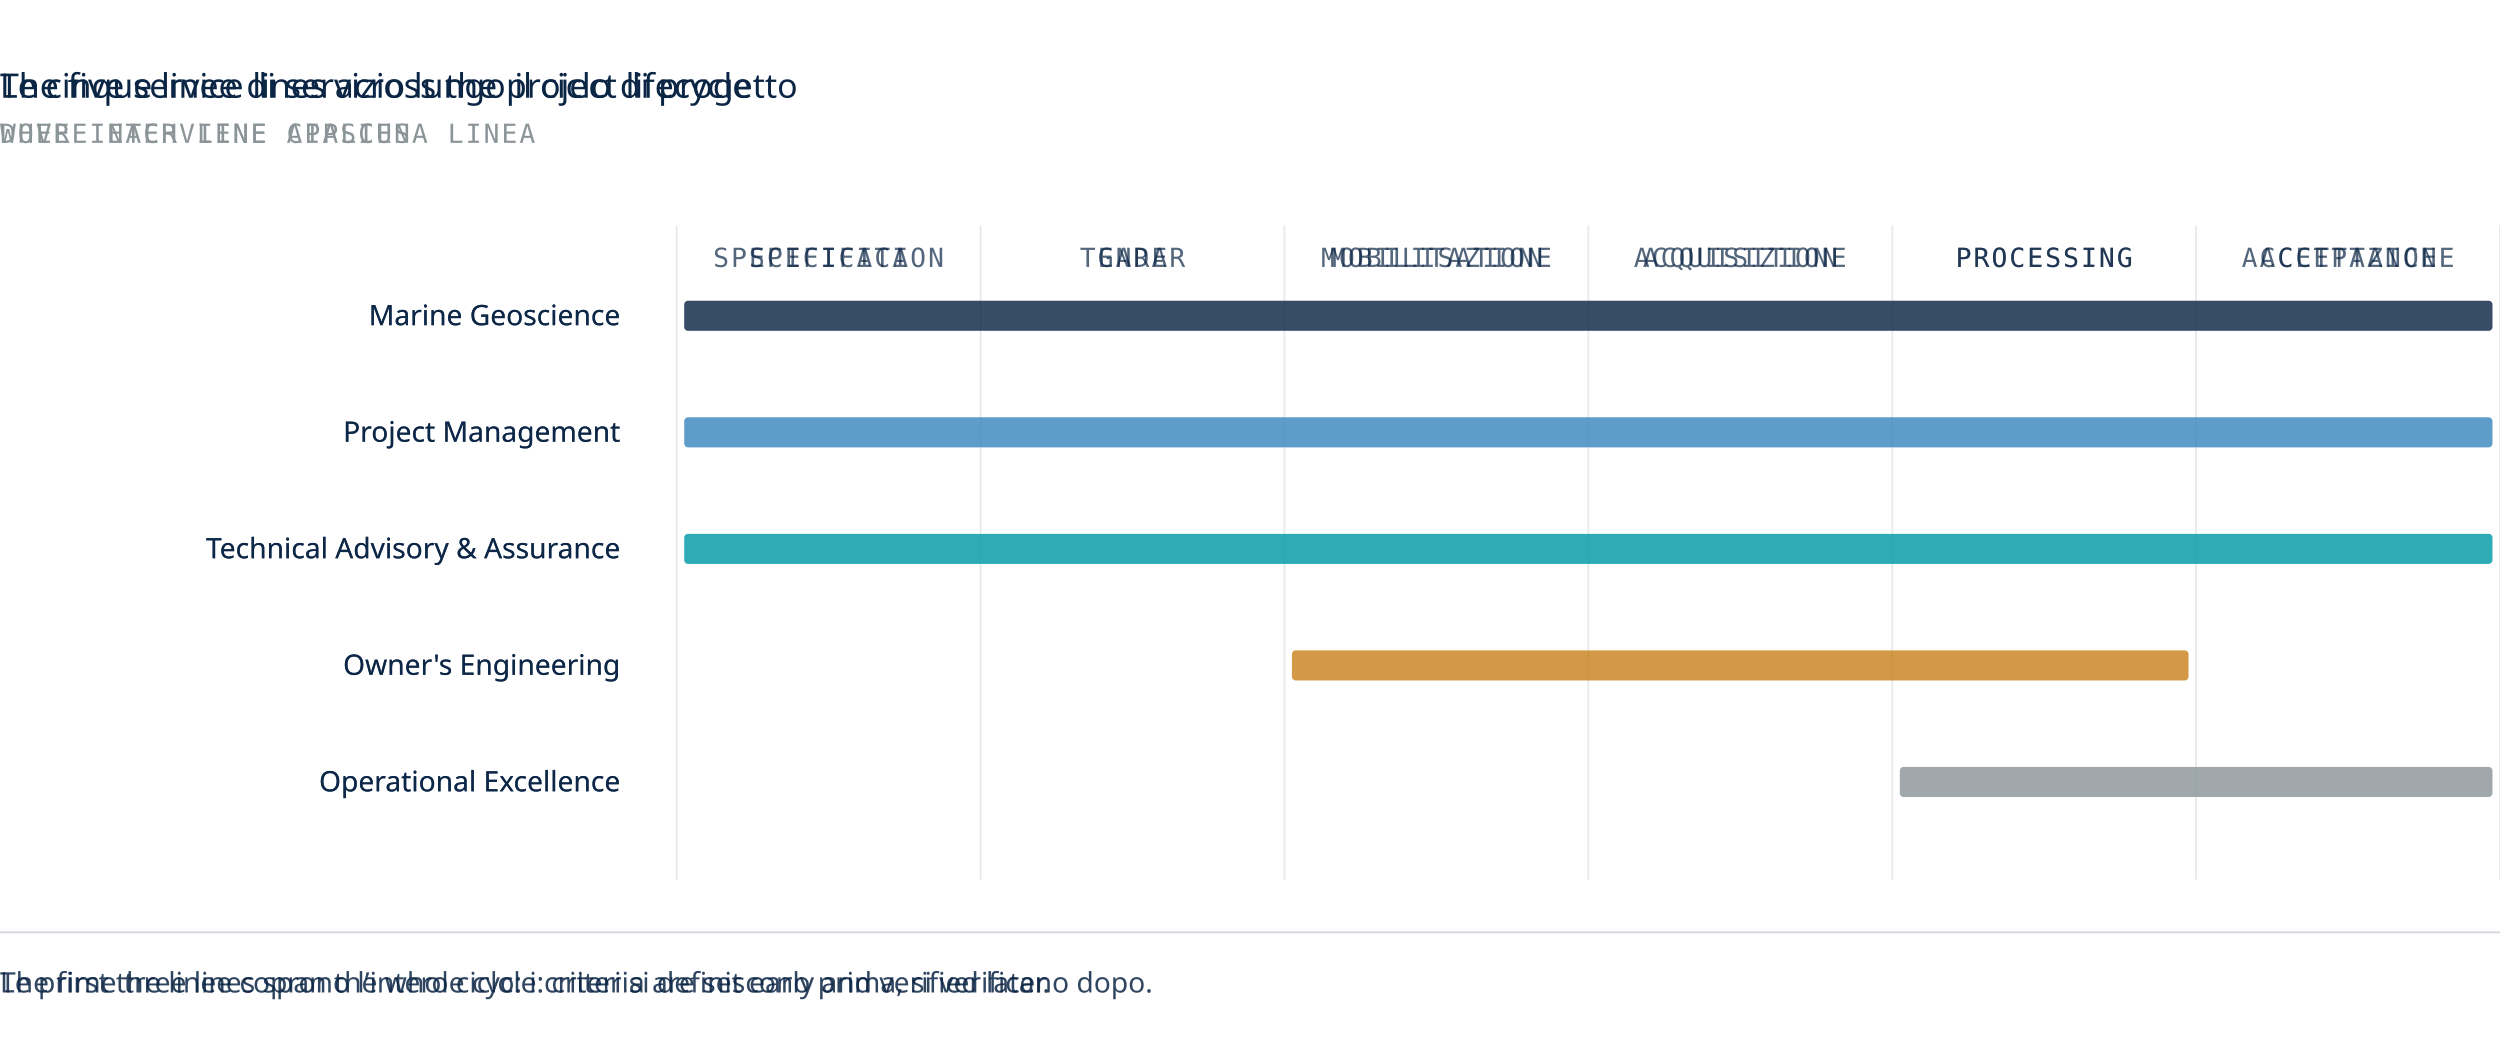
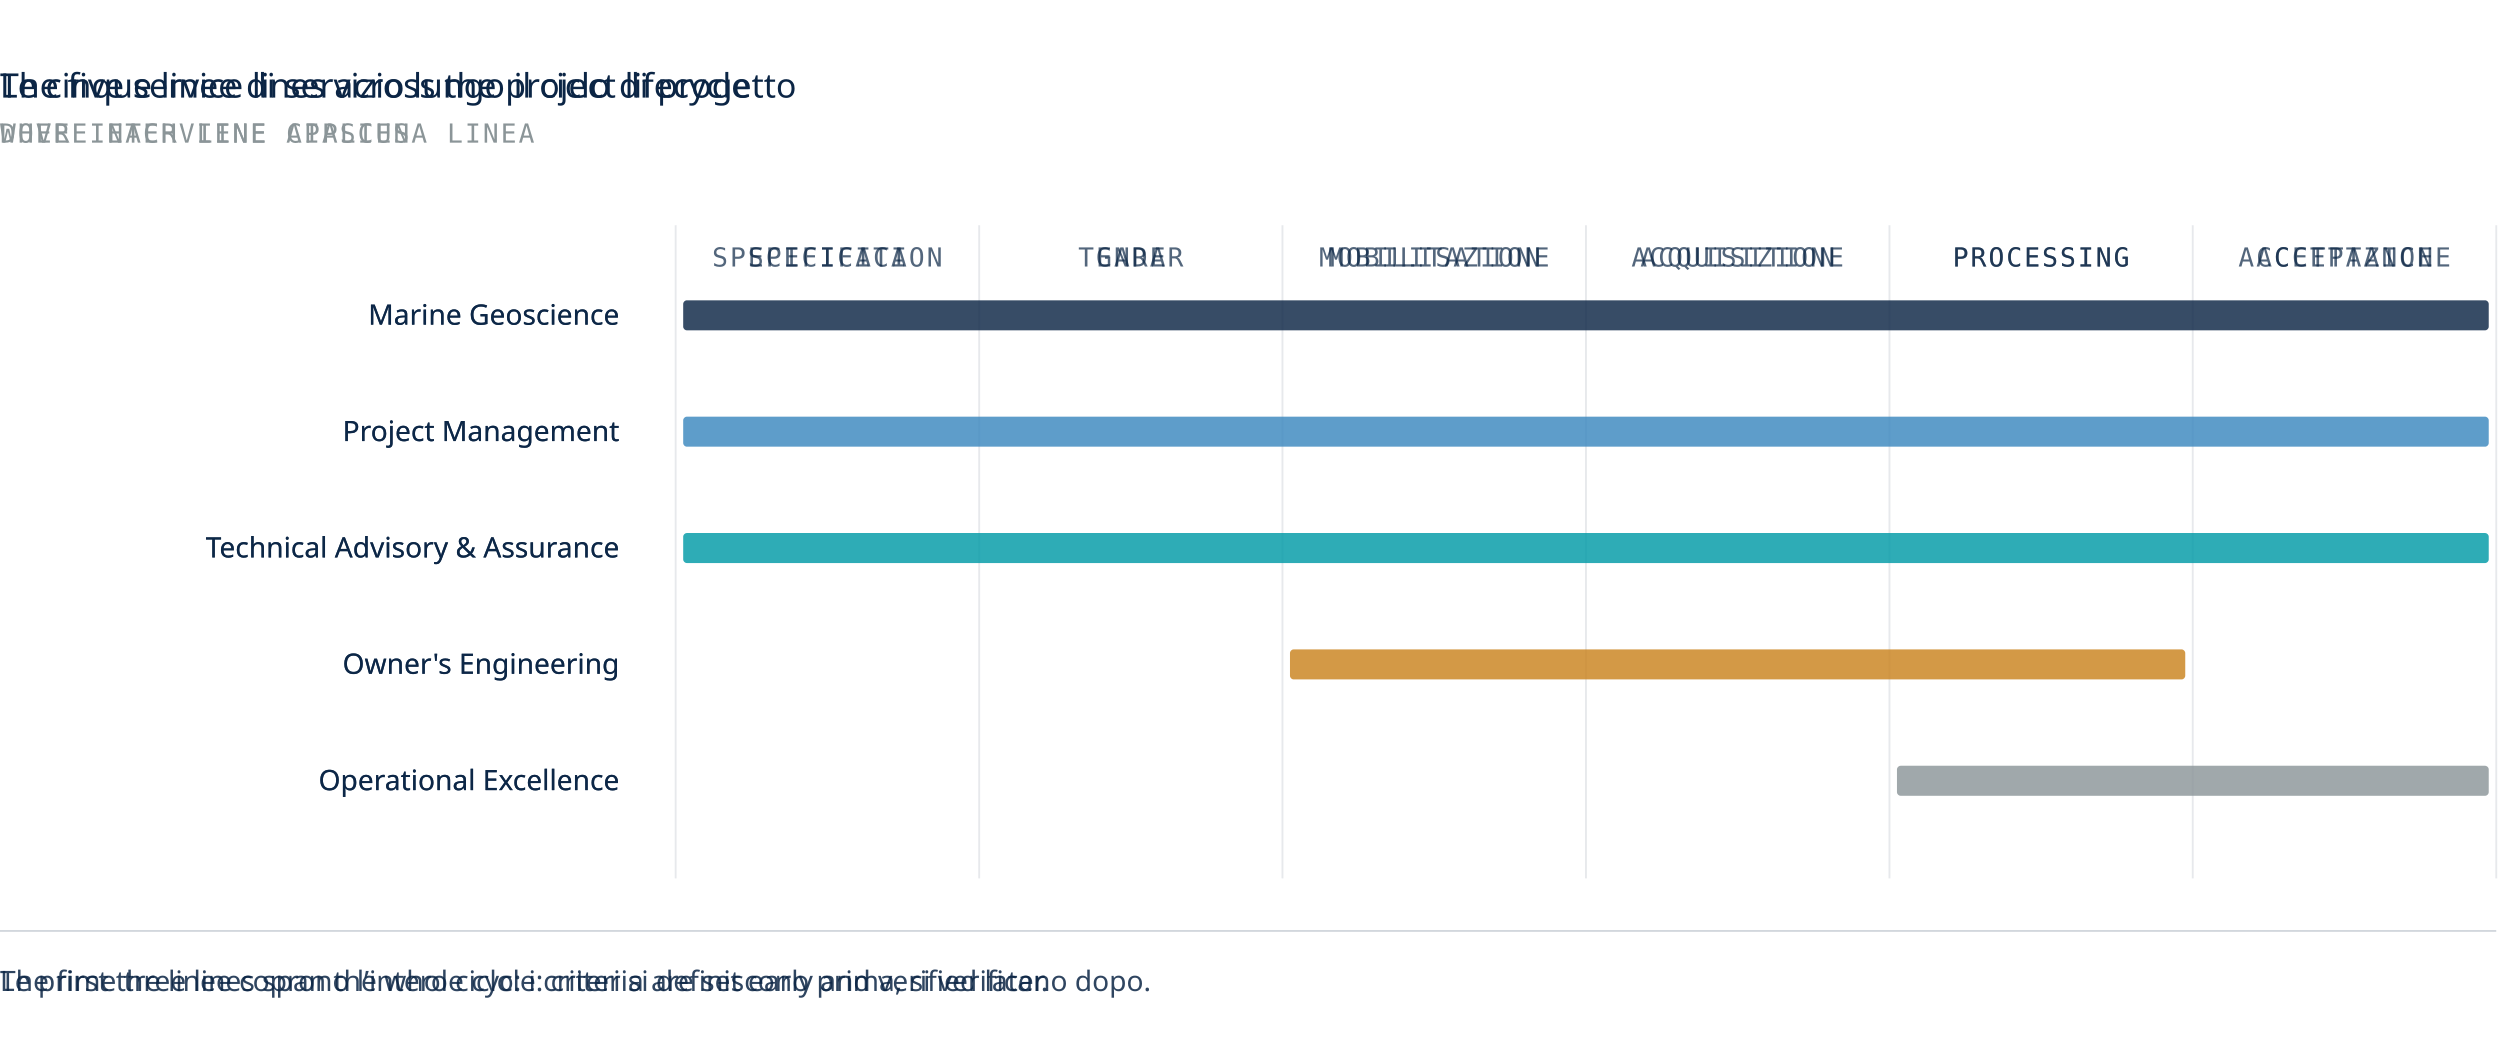
- <svg xmlns="http://www.w3.org/2000/svg" viewBox="0 0 1330 560" role="img" aria-label="Coverage of the five CLEGAR service lines across the project lifecycle">
+ <svg xmlns="http://www.w3.org/2000/svg" viewBox="0 0 1332 560" role="img" aria-label="Coverage of the five CLEGAR service lines across the project lifecycle">
  <text class="it" font-family="Archivo, sans-serif" x="0.0" y="52.0" font-size="18" fill="#0B2545" text-anchor="start">Le cinque linee di servizio lungo il ciclo di progetto</text>
  <text class="en" font-family="Archivo, sans-serif" x="0.0" y="52.0" font-size="18" fill="#0B2545" text-anchor="start">The five service lines across the project lifecycle</text>
  <text class="it" font-family="IBM Plex Mono, monospace" letter-spacing="1.1" x="0.0" y="76.0" font-size="14" fill="#8B9598" text-anchor="start">DOVE INTERVIENE CIASCUNA LINEA</text>
  <text class="en" font-family="IBM Plex Mono, monospace" letter-spacing="1.1" x="0.0" y="76.0" font-size="14" fill="#8B9598" text-anchor="start">WHERE EACH LINE APPLIES</text>
  <line x1="360.0" y1="120" x2="360.0" y2="468" stroke="#0B2545" stroke-opacity=".1" />
  <text class="it" font-family="IBM Plex Mono, monospace" letter-spacing="1.1" x="440.8" y="142.0" font-size="14" fill="#0B2545" text-anchor="middle" fill-opacity=".7">SPECIFICA</text>
  <text class="en" font-family="IBM Plex Mono, monospace" letter-spacing="1.1" x="440.8" y="142.0" font-size="14" fill="#0B2545" text-anchor="middle" fill-opacity=".7">SPECIFICATION</text>
  <line x1="521.7" y1="120" x2="521.7" y2="468" stroke="#0B2545" stroke-opacity=".1" />
  <text class="it" font-family="IBM Plex Mono, monospace" letter-spacing="1.1" x="602.5" y="142.0" font-size="14" fill="#0B2545" text-anchor="middle" fill-opacity=".7">GARA</text>
  <text class="en" font-family="IBM Plex Mono, monospace" letter-spacing="1.1" x="602.5" y="142.0" font-size="14" fill="#0B2545" text-anchor="middle" fill-opacity=".7">TENDER</text>
  <line x1="683.3" y1="120" x2="683.3" y2="468" stroke="#0B2545" stroke-opacity=".1" />
  <text class="it" font-family="IBM Plex Mono, monospace" letter-spacing="1.1" x="764.2" y="142.0" font-size="14" fill="#0B2545" text-anchor="middle" fill-opacity=".7">MOBILITAZIONE</text>
  <text class="en" font-family="IBM Plex Mono, monospace" letter-spacing="1.1" x="764.2" y="142.0" font-size="14" fill="#0B2545" text-anchor="middle" fill-opacity=".7">MOBILISATION</text>
  <line x1="845.0" y1="120" x2="845.0" y2="468" stroke="#0B2545" stroke-opacity=".1" />
  <text class="it" font-family="IBM Plex Mono, monospace" letter-spacing="1.1" x="925.8" y="142.0" font-size="14" fill="#0B2545" text-anchor="middle" fill-opacity=".7">ACQUISIZIONE</text>
  <text class="en" font-family="IBM Plex Mono, monospace" letter-spacing="1.1" x="925.8" y="142.0" font-size="14" fill="#0B2545" text-anchor="middle" fill-opacity=".7">ACQUISITION</text>
  <line x1="1006.7" y1="120" x2="1006.7" y2="468" stroke="#0B2545" stroke-opacity=".1" />
  <text class="it" font-family="IBM Plex Mono, monospace" letter-spacing="1.1" x="1087.5" y="142.0" font-size="14" fill="#0B2545" text-anchor="middle" fill-opacity=".7">PROCESSING</text>
  <text class="en" font-family="IBM Plex Mono, monospace" letter-spacing="1.1" x="1087.5" y="142.0" font-size="14" fill="#0B2545" text-anchor="middle" fill-opacity=".7">PROCESSING</text>
  <line x1="1168.3" y1="120" x2="1168.3" y2="468" stroke="#0B2545" stroke-opacity=".1" />
  <text class="it" font-family="IBM Plex Mono, monospace" letter-spacing="1.1" x="1249.2" y="142.0" font-size="14" fill="#0B2545" text-anchor="middle" fill-opacity=".7">ACCETTAZIONE</text>
  <text class="en" font-family="IBM Plex Mono, monospace" letter-spacing="1.1" x="1249.2" y="142.0" font-size="14" fill="#0B2545" text-anchor="middle" fill-opacity=".7">ACCEPTANCE</text>
  <line x1="1330.0" y1="120" x2="1330.0" y2="468" stroke="#0B2545" stroke-opacity=".1" />
  <text class="it" font-family="Archivo, sans-serif" x="330.0" y="173.0" font-size="15" fill="#0B2545" text-anchor="end" fill-opacity=".9">Marine Geoscience</text>
  <text class="en" font-family="Archivo, sans-serif" x="330.0" y="173.0" font-size="15" fill="#0B2545" text-anchor="end" fill-opacity=".9">Marine Geoscience</text>
  <rect x="364.0" y="160.0" width="962.0" height="16" rx="2" fill="#0B2545" fill-opacity=".82" />
  <text class="it" font-family="Archivo, sans-serif" x="330.0" y="235.0" font-size="15" fill="#0B2545" text-anchor="end" fill-opacity=".9">Project Management</text>
  <text class="en" font-family="Archivo, sans-serif" x="330.0" y="235.0" font-size="15" fill="#0B2545" text-anchor="end" fill-opacity=".9">Project Management</text>
  <rect x="364.0" y="222.0" width="962.0" height="16" rx="2" fill="#3B87BE" fill-opacity=".82" />
  <text class="it" font-family="Archivo, sans-serif" x="330.0" y="297.0" font-size="15" fill="#0B2545" text-anchor="end" fill-opacity=".9">Technical Advisory &amp; Assurance</text>
  <text class="en" font-family="Archivo, sans-serif" x="330.0" y="297.0" font-size="15" fill="#0B2545" text-anchor="end" fill-opacity=".9">Technical Advisory &amp; Assurance</text>
  <rect x="364.0" y="284.0" width="962.0" height="16" rx="2" fill="#009AA6" fill-opacity=".82" />
  <text class="it" font-family="Archivo, sans-serif" x="330.0" y="359.0" font-size="15" fill="#0B2545" text-anchor="end" fill-opacity=".9">Owner's Engineering</text>
  <text class="en" font-family="Archivo, sans-serif" x="330.0" y="359.0" font-size="15" fill="#0B2545" text-anchor="end" fill-opacity=".9">Owner's Engineering</text>
  <rect x="687.3" y="346.0" width="477.0" height="16" rx="2" fill="#C9821E" fill-opacity=".82" />
  <text class="it" font-family="Archivo, sans-serif" x="330.0" y="421.0" font-size="15" fill="#0B2545" text-anchor="end" fill-opacity=".9">Operational Excellence</text>
  <text class="en" font-family="Archivo, sans-serif" x="330.0" y="421.0" font-size="15" fill="#0B2545" text-anchor="end" fill-opacity=".9">Operational Excellence</text>
  <rect x="1010.7" y="408.0" width="315.3" height="16" rx="2" fill="#8B9598" fill-opacity=".82" />
  <line x1="0" y1="496" x2="1330" y2="496" stroke="#0B2545" stroke-opacity=".18" />
  <text class="it" font-family="Archivo, sans-serif" x="0.0" y="528.0" font-size="15" fill="#0B2545" text-anchor="start" fill-opacity=".85">Le prime tre linee coprono l’intero ciclo: i criteri si definiscono prima, si verificano dopo.</text>
  <text class="en" font-family="Archivo, sans-serif" x="0.0" y="528.0" font-size="15" fill="#0B2545" text-anchor="start" fill-opacity=".85">The first three lines span the whole cycle: criteria are set early and verified later.</text>
</svg>
